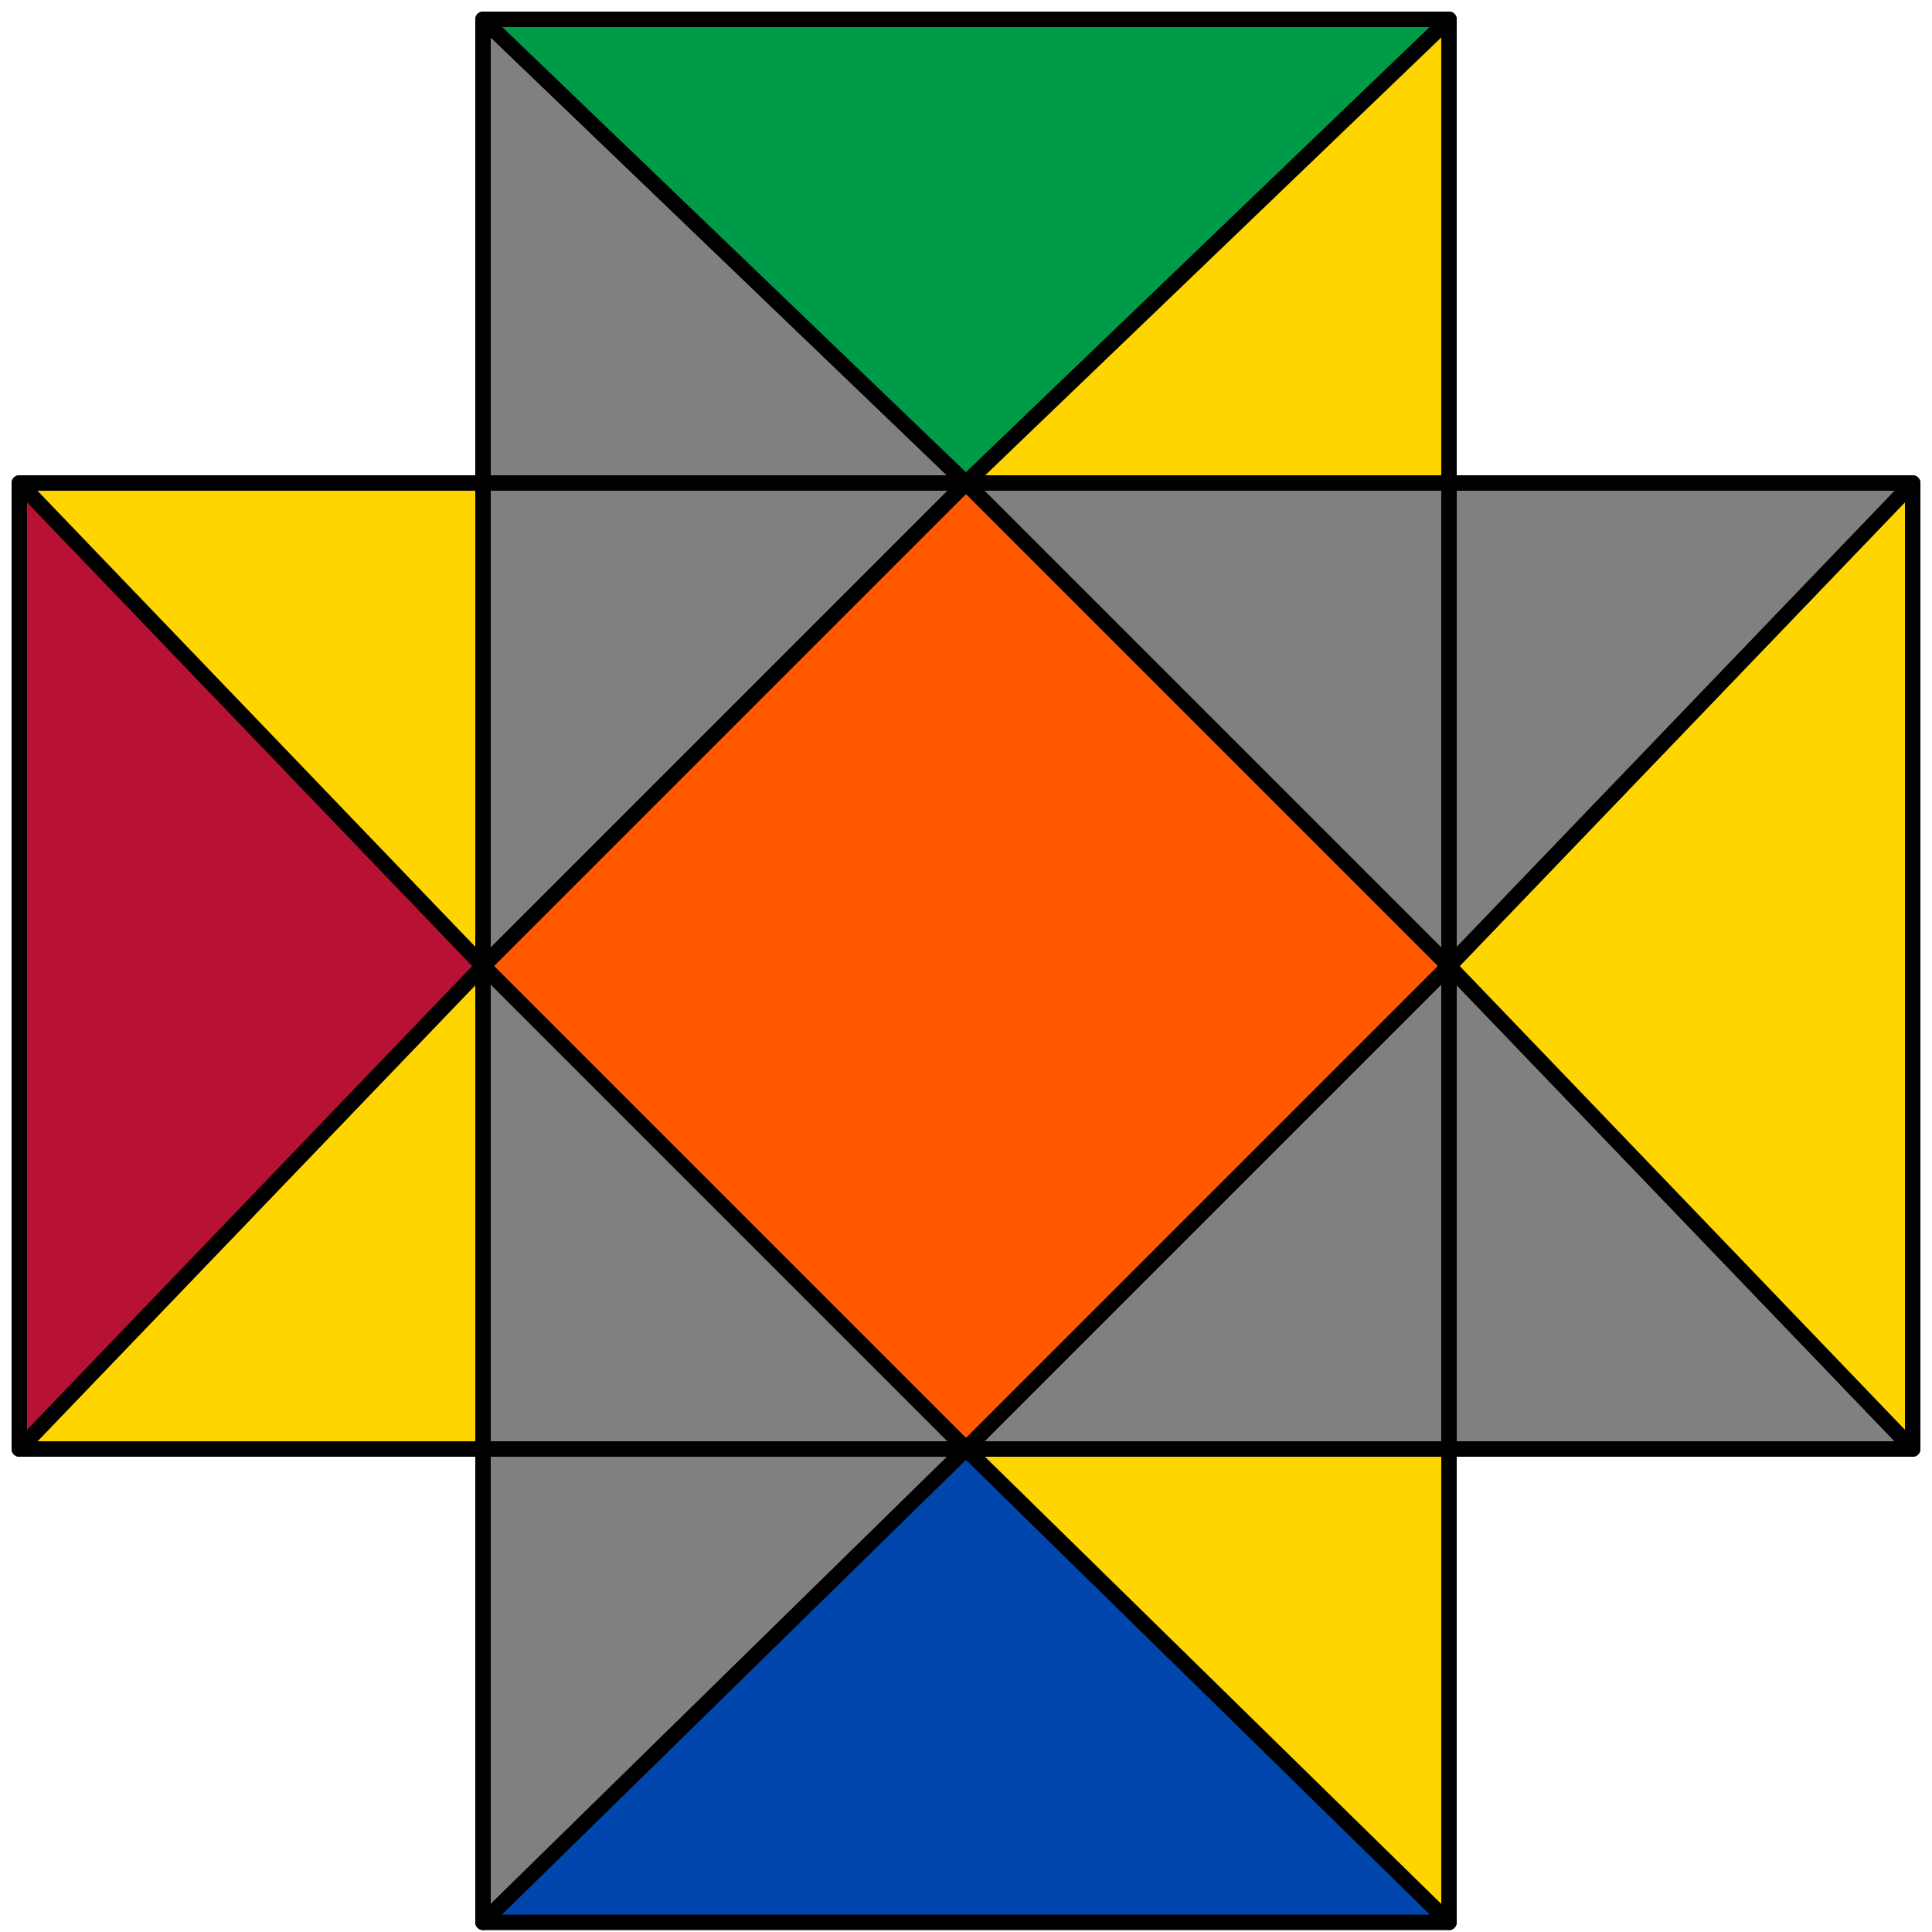
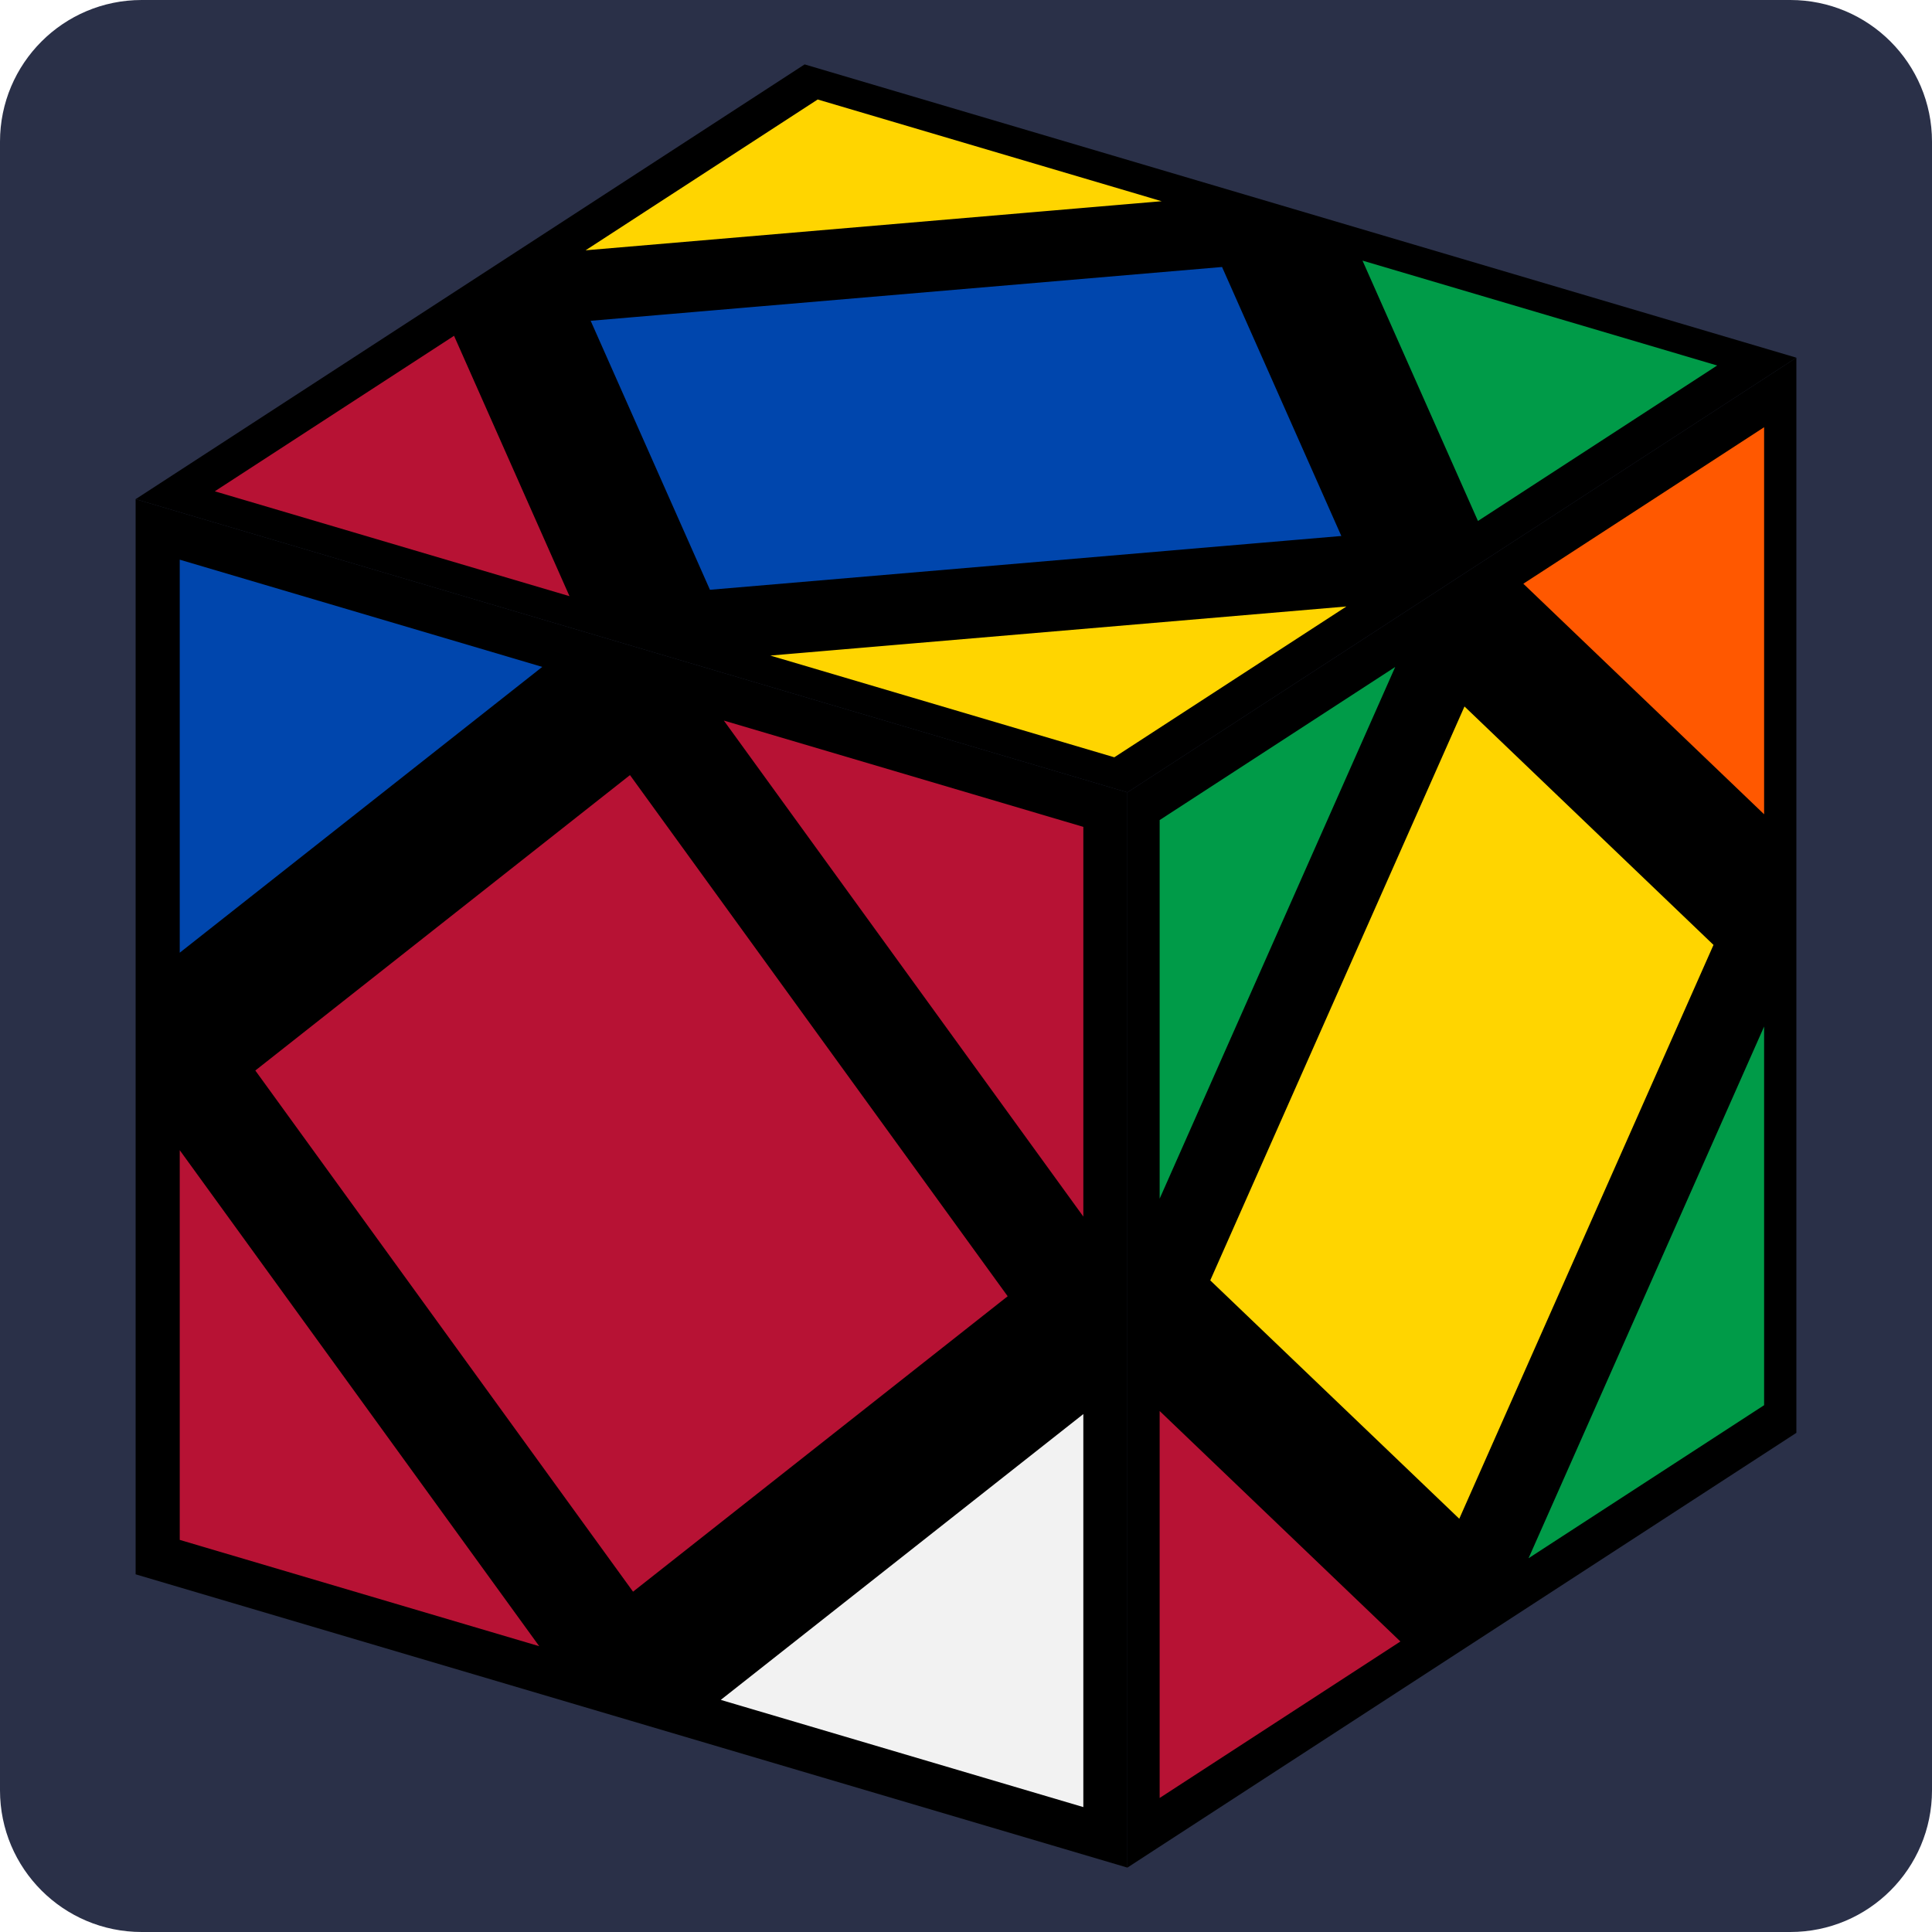
- <svg xmlns="http://www.w3.org/2000/svg" id="svg" viewBox="0 0 1000 1000" stroke="black" stroke-width="8" stroke-linejoin="round">
-   <polygon fill="#ff5800" points="500,250 750,500 500,750 250,500" />
-   <polygon fill="#808080" points="250,250 500,250 250,500" />
-   <polygon fill="#808080" points="750,250 500,250 750,500" />
-   <polygon fill="#808080" points="750,500 500,750 750,750" />
-   <polygon fill="#808080" points="250,500 500,750 250,750" />
-   <polygon fill="#808080" points="250,750 500,750 250,995" />
-   <polygon fill="#0046ad" points="500,750 750,995 250,995" />
-   <polygon fill="#ffd500" points="750,750 500,750 750,995" />
-   <polygon fill="#808080" points="750,750 750,500 990,750" />
-   <polygon fill="#ffd500" points="990,750 990,250 750,500" />
-   <polygon fill="#808080" points="750,250 750,500 990,250" />
-   <polygon fill="#808080" points="250,250 500,250 250,10" />
-   <polygon fill="#009b48" points="500,250 250,10 750,10" />
-   <polygon fill="#ffd500" points="750,250 500,250 750,10" />
-   <polygon fill="#ffd500" points="250,750 250,500 10,750" />
-   <polygon fill="#b71234" points="10,750 10,250 250,500" />
-   <polygon fill="#ffd500" points="250,250 250,500 10,250" />
+ <svg xmlns="http://www.w3.org/2000/svg" viewBox="0 0 300 300" role="img" aria-label="Sarah Adv · Sledge y Sledge y' Sledge y Hedge case, Skewb">
+   <rect x="0" y="0" width="300" height="300" rx="22" fill="#2a3048" />
+   <path d="M278.94 55.54L175.06 123.04L21.06 77.51L124.94 10.00Z" fill="#000000" />
+   <path d="M175.06 290.00L175.06 123.04L21.06 77.51L21.06 244.46Z" fill="#000000" />
+   <path d="M175.06 290.00L175.06 123.04L278.94 55.54L278.94 222.49Z" fill="#000000" />
+   <path d="M126.78 14.14L86.26 40.47L186.83 31.90Z" fill="#ffd500" stroke="#000000" stroke-width="2.4" stroke-linejoin="round" />
+   <path d="M275.13 218.85L275.13 153.73L234.62 245.17Z" fill="#009b48" stroke="#000000" stroke-width="2.4" stroke-linejoin="round" />
+   <path d="M26.71 240.01L86.77 257.77L26.71 174.90Z" fill="#b71234" stroke="#000000" stroke-width="2.4" stroke-linejoin="round" />
+   <path d="M269.48 56.34L228.97 82.67L209.42 38.58Z" fill="#009b48" stroke="#000000" stroke-width="2.4" stroke-linejoin="round" />
+   <path d="M275.13 64.13L234.62 90.46L275.13 129.25Z" fill="#ff5800" stroke="#000000" stroke-width="2.4" stroke-linejoin="round" />
+   <path d="M210.06 84.28L109.49 92.85L89.94 48.76L190.51 40.19Z" fill="#0046ad" stroke="#000000" stroke-width="2.4" stroke-linejoin="round" />
+   <path d="M186.49 199.10L227.00 107.65L267.51 146.44L227.00 237.88Z" fill="#ffd500" stroke="#000000" stroke-width="2.4" stroke-linejoin="round" />
+   <path d="M30.52 76.70L90.58 94.46L71.03 50.37Z" fill="#b71234" stroke="#000000" stroke-width="2.4" stroke-linejoin="round" />
+   <path d="M26.71 85.30L86.77 103.06L26.71 150.41Z" fill="#0046ad" stroke="#000000" stroke-width="2.4" stroke-linejoin="round" />
+   <path d="M178.87 281.40L178.87 216.29L219.38 255.07Z" fill="#b71234" stroke="#000000" stroke-width="2.4" stroke-linejoin="round" />
+   <path d="M158.12 201.51L98.06 118.64L38.00 166.00L98.06 248.87Z" fill="#b71234" stroke="#000000" stroke-width="2.4" stroke-linejoin="round" />
+   <path d="M169.42 282.21L169.42 217.10L109.36 264.45Z" fill="#f2f2f2" stroke="#000000" stroke-width="2.4" stroke-linejoin="round" />
+   <path d="M173.22 118.90L113.17 101.14L213.74 92.57Z" fill="#ffd500" stroke="#000000" stroke-width="2.4" stroke-linejoin="round" />
+   <path d="M178.87 126.69L219.38 100.36L178.87 191.80Z" fill="#009b48" stroke="#000000" stroke-width="2.4" stroke-linejoin="round" />
+   <path d="M169.42 127.50L169.42 192.61L109.36 109.74Z" fill="#b71234" stroke="#000000" stroke-width="2.4" stroke-linejoin="round" />
</svg>
